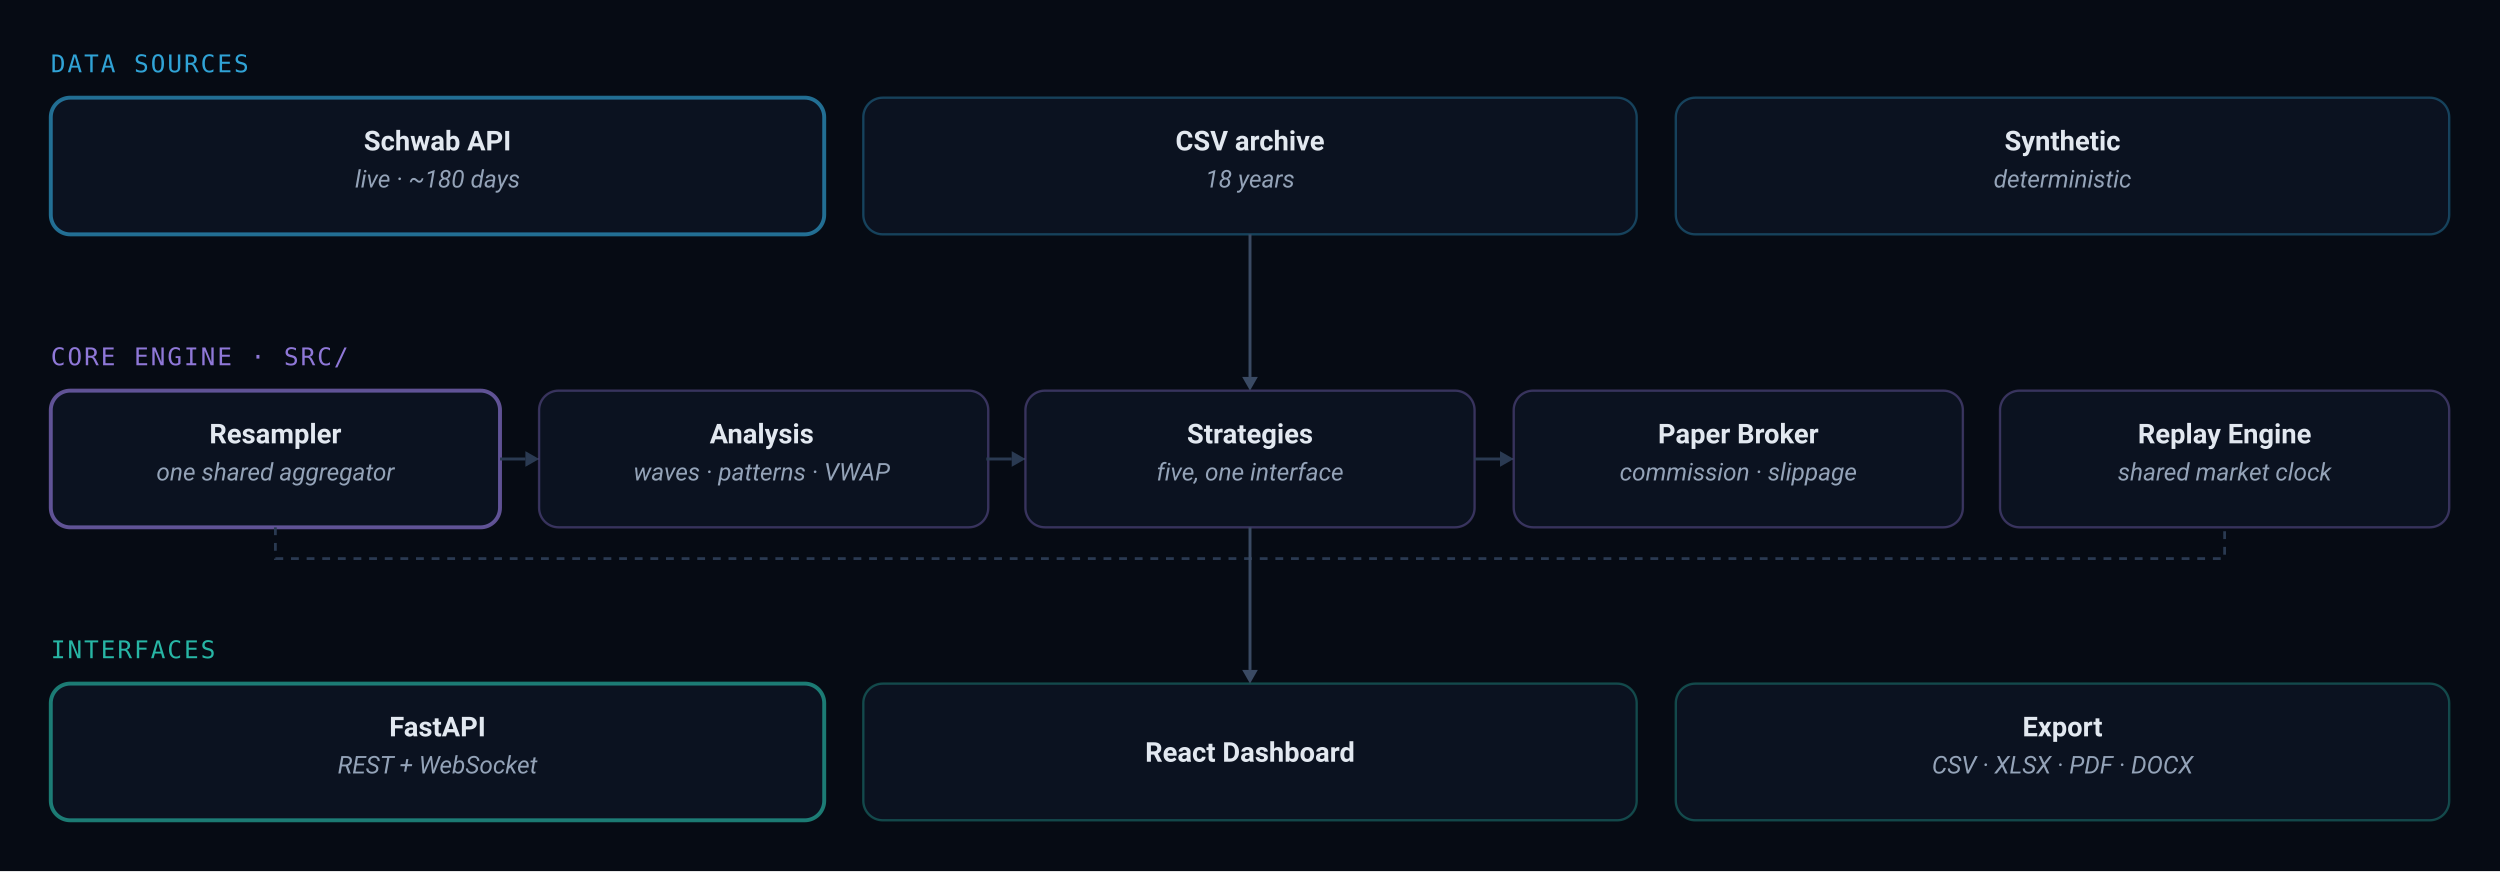
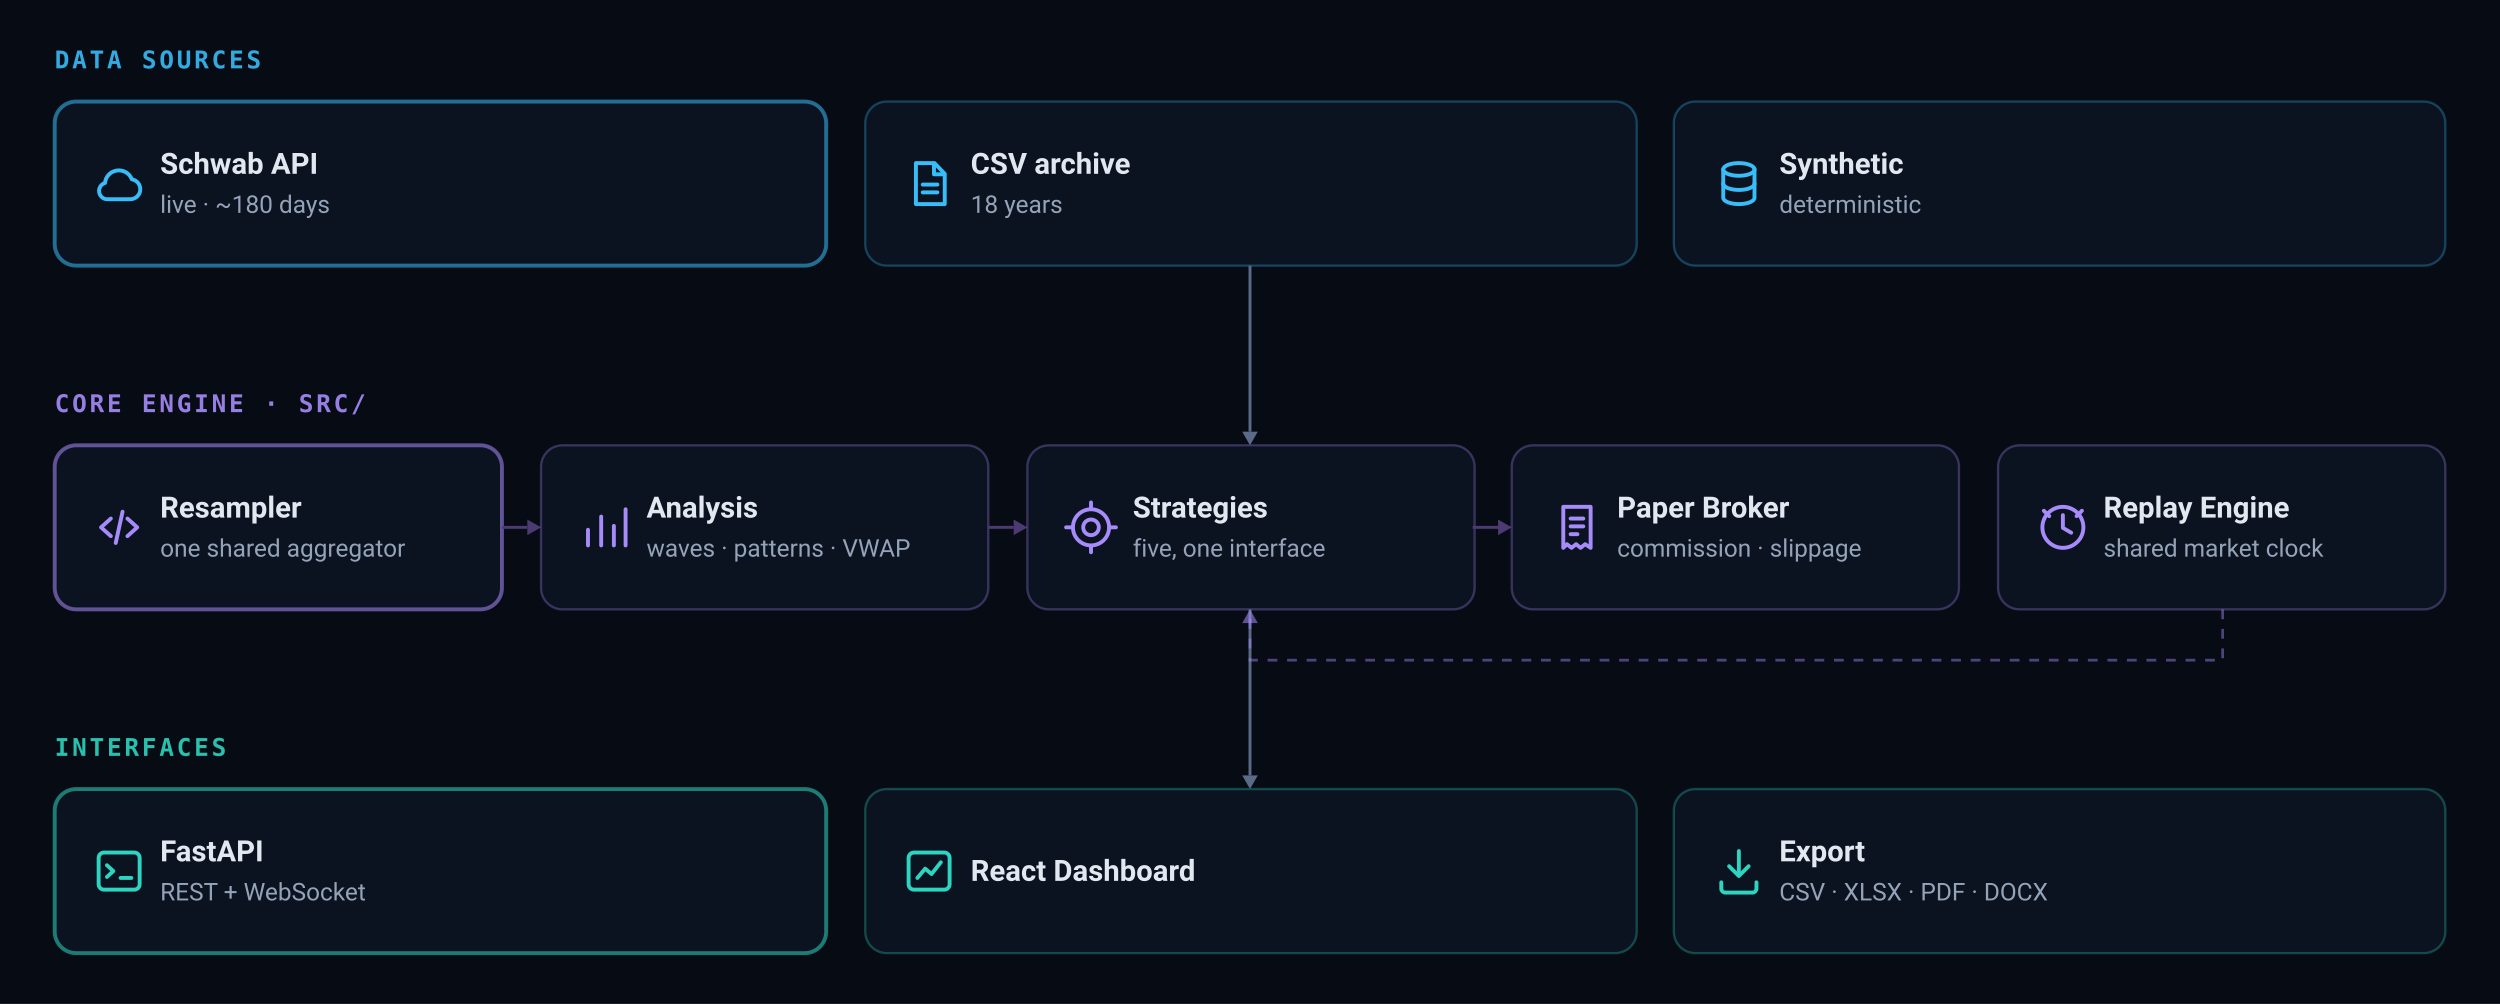
- <svg xmlns="http://www.w3.org/2000/svg" viewBox="0 0 1280 446" width="1280" height="446" role="img" aria-label="Data sources feed one core engine, which the interfaces read; the engine imports nothing from them">
+ <svg xmlns="http://www.w3.org/2000/svg" viewBox="0 0 1280 514" width="1280" height="514" role="img" aria-label="Three data sources feed one core engine, which the interfaces read; the replay engine feeds back to the resampler and the engine imports nothing from either side">
  <rect width="100%" height="100%" fill="#060b14" />
-   <text x="26" y="37" font-family="ui-monospace,SFMono-Regular,Menlo,Consolas,monospace" font-size="12.5" letter-spacing="1" fill="#38bdf8" fill-opacity=".85">DATA SOURCES</text>
-   <rect x="26" y="50" width="396" height="70" rx="10" fill="#0b1220" stroke="#38bdf8" stroke-opacity="0.55" stroke-width="2">
-     <animate attributeName="stroke-opacity" values="0.55;1;0.55;0.55" keyTimes="0;0.06;0.30;1" begin="0.00s" dur="3.30s" repeatCount="indefinite" />
+   <text x="28" y="35" font-family="ui-monospace,SFMono-Regular,Menlo,Consolas,monospace" font-size="12.5" font-weight="700" letter-spacing="1.4" fill="#38bdf8" fill-opacity=".9">DATA SOURCES</text>
+   <rect x="28" y="52" width="395" height="84" rx="11" fill="#0b1220" stroke="#38bdf8" stroke-opacity="0.55" stroke-width="2">
+     <animate attributeName="stroke-opacity" values="0.55;0.95;0.55;0.55" keyTimes="0;0.06;0.30;1" begin="0.00s" dur="3.45s" repeatCount="indefinite" />
  </rect>
-   <text x="224" y="77" text-anchor="middle" font-family="ui-sans-serif,-apple-system,BlinkMacSystemFont,'Segoe UI',Roboto,Helvetica,Arial,sans-serif" font-size="14" font-weight="700" fill="#e2e8f0">Schwab API</text>
-   <text x="224" y="96" text-anchor="middle" font-family="ui-sans-serif,-apple-system,BlinkMacSystemFont,'Segoe UI',Roboto,Helvetica,Arial,sans-serif" font-size="12.5" font-style="italic" fill="#94a3b8">live · ~180 days</text>
-   <rect x="442" y="50" width="396" height="70" rx="10" fill="#0b1220" stroke="#38bdf8" stroke-opacity="0.30" stroke-width="1.2">
-     <animate attributeName="stroke-opacity" values="0.30;1;0.30;0.30" keyTimes="0;0.06;0.30;1" begin="0.00s" dur="3.30s" repeatCount="indefinite" />
+   <g transform="translate(46.0 79.0) scale(1.250)" fill="none" stroke="#38bdf8" stroke-width="1.6" stroke-linecap="round" stroke-linejoin="round">
+     <path d="M7.4 18.4h9.2a4.1 4.1 0 0 0 .6-8.15 5.7 5.7 0 0 0-11 1.5 3.4 3.4 0 0 0 1.2 6.65z" />
+   </g>
+   <text x="82" y="89" font-family="ui-sans-serif,-apple-system,BlinkMacSystemFont,'Segoe UI',Roboto,Helvetica,Arial,sans-serif" font-size="15" font-weight="700" fill="#e2e8f0">Schwab API</text>
+   <text x="82" y="109" font-family="ui-sans-serif,-apple-system,BlinkMacSystemFont,'Segoe UI',Roboto,Helvetica,Arial,sans-serif" font-size="12.5" fill="#94a3b8">live · ~180 days</text>
+   <rect x="443" y="52" width="395" height="84" rx="11" fill="#0b1220" stroke="#38bdf8" stroke-opacity="0.30" stroke-width="1.2">
+     <animate attributeName="stroke-opacity" values="0.30;0.95;0.30;0.30" keyTimes="0;0.06;0.30;1" begin="0.00s" dur="3.45s" repeatCount="indefinite" />
  </rect>
-   <text x="640" y="77" text-anchor="middle" font-family="ui-sans-serif,-apple-system,BlinkMacSystemFont,'Segoe UI',Roboto,Helvetica,Arial,sans-serif" font-size="14" font-weight="700" fill="#e2e8f0">CSV archive</text>
-   <text x="640" y="96" text-anchor="middle" font-family="ui-sans-serif,-apple-system,BlinkMacSystemFont,'Segoe UI',Roboto,Helvetica,Arial,sans-serif" font-size="12.5" font-style="italic" fill="#94a3b8">18 years</text>
-   <rect x="858" y="50" width="396" height="70" rx="10" fill="#0b1220" stroke="#38bdf8" stroke-opacity="0.30" stroke-width="1.2">
-     <animate attributeName="stroke-opacity" values="0.30;1;0.30;0.30" keyTimes="0;0.06;0.30;1" begin="0.00s" dur="3.30s" repeatCount="indefinite" />
+   <g transform="translate(460.7 79.0) scale(1.250)" fill="none" stroke="#38bdf8" stroke-width="1.6" stroke-linecap="round" stroke-linejoin="round">
+     <path d="M6.6 3.6h7.6L18.4 8v12.4H6.6z" />
+     <path d="M14 3.8V8.2h4.2" />
+     <path d="M9.4 12.4h6M9.4 15.6h6" />
+   </g>
+   <text x="497" y="89" font-family="ui-sans-serif,-apple-system,BlinkMacSystemFont,'Segoe UI',Roboto,Helvetica,Arial,sans-serif" font-size="15" font-weight="700" fill="#e2e8f0">CSV archive</text>
+   <text x="497" y="109" font-family="ui-sans-serif,-apple-system,BlinkMacSystemFont,'Segoe UI',Roboto,Helvetica,Arial,sans-serif" font-size="12.5" fill="#94a3b8">18 years</text>
+   <rect x="857" y="52" width="395" height="84" rx="11" fill="#0b1220" stroke="#38bdf8" stroke-opacity="0.30" stroke-width="1.2">
+     <animate attributeName="stroke-opacity" values="0.30;0.95;0.30;0.30" keyTimes="0;0.06;0.30;1" begin="0.00s" dur="3.45s" repeatCount="indefinite" />
  </rect>
-   <text x="1056" y="77" text-anchor="middle" font-family="ui-sans-serif,-apple-system,BlinkMacSystemFont,'Segoe UI',Roboto,Helvetica,Arial,sans-serif" font-size="14" font-weight="700" fill="#e2e8f0">Synthetic</text>
-   <text x="1056" y="96" text-anchor="middle" font-family="ui-sans-serif,-apple-system,BlinkMacSystemFont,'Segoe UI',Roboto,Helvetica,Arial,sans-serif" font-size="12.5" font-style="italic" fill="#94a3b8">deterministic</text>
-   <text x="26" y="187" font-family="ui-monospace,SFMono-Regular,Menlo,Consolas,monospace" font-size="12.5" letter-spacing="1" fill="#a78bfa" fill-opacity=".85">CORE ENGINE · SRC/</text>
-   <rect x="26" y="200" width="230" height="70" rx="10" fill="#0b1220" stroke="#a78bfa" stroke-opacity="0.55" stroke-width="2">
-     <animate attributeName="stroke-opacity" values="0.55;1;0.55;0.55" keyTimes="0;0.06;0.30;1" begin="1.10s" dur="3.30s" repeatCount="indefinite" />
+   <g transform="translate(875.3 79.0) scale(1.250)" fill="none" stroke="#38bdf8" stroke-width="1.6" stroke-linecap="round" stroke-linejoin="round">
+     <ellipse cx="12" cy="6.2" rx="6.4" ry="2.6" />
+     <path d="M5.6 6.2v11.6c0 1.44 2.87 2.6 6.4 2.6s6.4-1.16 6.4-2.6V6.2" />
+     <path d="M5.6 12c0 1.44 2.87 2.6 6.4 2.6s6.4-1.16 6.4-2.6" />
+   </g>
+   <text x="911" y="89" font-family="ui-sans-serif,-apple-system,BlinkMacSystemFont,'Segoe UI',Roboto,Helvetica,Arial,sans-serif" font-size="15" font-weight="700" fill="#e2e8f0">Synthetic</text>
+   <text x="911" y="109" font-family="ui-sans-serif,-apple-system,BlinkMacSystemFont,'Segoe UI',Roboto,Helvetica,Arial,sans-serif" font-size="12.5" fill="#94a3b8">deterministic</text>
+   <text x="28" y="211" font-family="ui-monospace,SFMono-Regular,Menlo,Consolas,monospace" font-size="12.5" font-weight="700" letter-spacing="1.4" fill="#a78bfa" fill-opacity=".9">CORE ENGINE · SRC/</text>
+   <rect x="28" y="228" width="229" height="84" rx="11" fill="#0b1220" stroke="#a78bfa" stroke-opacity="0.55" stroke-width="2">
+     <animate attributeName="stroke-opacity" values="0.55;0.95;0.55;0.55" keyTimes="0;0.06;0.30;1" begin="1.15s" dur="3.45s" repeatCount="indefinite" />
  </rect>
-   <text x="141" y="227" text-anchor="middle" font-family="ui-sans-serif,-apple-system,BlinkMacSystemFont,'Segoe UI',Roboto,Helvetica,Arial,sans-serif" font-size="14" font-weight="700" fill="#e2e8f0">Resampler</text>
-   <text x="141" y="246" text-anchor="middle" font-family="ui-sans-serif,-apple-system,BlinkMacSystemFont,'Segoe UI',Roboto,Helvetica,Arial,sans-serif" font-size="12.5" font-style="italic" fill="#94a3b8">one shared aggregator</text>
-   <path d="M 256 235 H 269" stroke="#2a3a52" stroke-width="1.5" fill="none" />
-   <path d="M 269 231 L 276 235 L 269 239 Z" fill="#2a3a52" />
-   <rect x="276" y="200" width="230" height="70" rx="10" fill="#0b1220" stroke="#a78bfa" stroke-opacity="0.30" stroke-width="1.2">
-     <animate attributeName="stroke-opacity" values="0.30;1;0.30;0.30" keyTimes="0;0.06;0.30;1" begin="1.10s" dur="3.30s" repeatCount="indefinite" />
+   <g transform="translate(46.0 255.0) scale(1.250)" fill="none" stroke="#a78bfa" stroke-width="1.6" stroke-linecap="round" stroke-linejoin="round">
+     <path d="M8.6 8.4 4.6 12l4 3.6" />
+     <path d="M15.4 8.4 19.4 12l-4 3.6" />
+     <path d="M13.4 5.6 10.6 18.4" />
+   </g>
+   <text x="82" y="265" font-family="ui-sans-serif,-apple-system,BlinkMacSystemFont,'Segoe UI',Roboto,Helvetica,Arial,sans-serif" font-size="15" font-weight="700" fill="#e2e8f0">Resampler</text>
+   <text x="82" y="285" font-family="ui-sans-serif,-apple-system,BlinkMacSystemFont,'Segoe UI',Roboto,Helvetica,Arial,sans-serif" font-size="12.5" fill="#94a3b8">one shared aggregator</text>
+   <path d="M 257 270 H 270" stroke="#4c3a72" stroke-width="1.5" fill="none" />
+   <path d="M 270 266 L 277 270 L 270 274 Z" fill="#4c3a72" />
+   <rect x="277" y="228" width="229" height="84" rx="11" fill="#0b1220" stroke="#a78bfa" stroke-opacity="0.30" stroke-width="1.2">
+     <animate attributeName="stroke-opacity" values="0.30;0.95;0.30;0.30" keyTimes="0;0.06;0.30;1" begin="1.15s" dur="3.45s" repeatCount="indefinite" />
  </rect>
-   <text x="390" y="227" text-anchor="middle" font-family="ui-sans-serif,-apple-system,BlinkMacSystemFont,'Segoe UI',Roboto,Helvetica,Arial,sans-serif" font-size="14" font-weight="700" fill="#e2e8f0">Analysis</text>
-   <text x="390" y="246" text-anchor="middle" font-family="ui-sans-serif,-apple-system,BlinkMacSystemFont,'Segoe UI',Roboto,Helvetica,Arial,sans-serif" font-size="12.5" font-style="italic" fill="#94a3b8">waves · patterns · VWAP</text>
-   <path d="M 505 235 H 518" stroke="#2a3a52" stroke-width="1.5" fill="none" />
-   <path d="M 518 231 L 525 235 L 518 239 Z" fill="#2a3a52" />
-   <rect x="525" y="200" width="230" height="70" rx="10" fill="#0b1220" stroke="#a78bfa" stroke-opacity="0.30" stroke-width="1.2">
-     <animate attributeName="stroke-opacity" values="0.30;1;0.30;0.30" keyTimes="0;0.06;0.30;1" begin="1.10s" dur="3.30s" repeatCount="indefinite" />
+   <g transform="translate(294.8 255.0) scale(1.250)" fill="none" stroke="#a78bfa" stroke-width="1.6" stroke-linecap="round" stroke-linejoin="round">
+     <path d="M5 19.4V13M10.4 19.4V7.6M15.6 19.4v-8M20.4 19.4V4.6" />
+   </g>
+   <text x="331" y="265" font-family="ui-sans-serif,-apple-system,BlinkMacSystemFont,'Segoe UI',Roboto,Helvetica,Arial,sans-serif" font-size="15" font-weight="700" fill="#e2e8f0">Analysis</text>
+   <text x="331" y="285" font-family="ui-sans-serif,-apple-system,BlinkMacSystemFont,'Segoe UI',Roboto,Helvetica,Arial,sans-serif" font-size="12.5" fill="#94a3b8">waves · patterns · VWAP</text>
+   <path d="M 506 270 H 519" stroke="#4c3a72" stroke-width="1.5" fill="none" />
+   <path d="M 519 266 L 526 270 L 519 274 Z" fill="#4c3a72" />
+   <rect x="526" y="228" width="229" height="84" rx="11" fill="#0b1220" stroke="#a78bfa" stroke-opacity="0.30" stroke-width="1.2">
+     <animate attributeName="stroke-opacity" values="0.30;0.95;0.30;0.30" keyTimes="0;0.06;0.30;1" begin="1.15s" dur="3.45s" repeatCount="indefinite" />
  </rect>
-   <text x="640" y="227" text-anchor="middle" font-family="ui-sans-serif,-apple-system,BlinkMacSystemFont,'Segoe UI',Roboto,Helvetica,Arial,sans-serif" font-size="14" font-weight="700" fill="#e2e8f0">Strategies</text>
-   <text x="640" y="246" text-anchor="middle" font-family="ui-sans-serif,-apple-system,BlinkMacSystemFont,'Segoe UI',Roboto,Helvetica,Arial,sans-serif" font-size="12.5" font-style="italic" fill="#94a3b8">five, one interface</text>
-   <path d="M 755 235 H 768" stroke="#2a3a52" stroke-width="1.5" fill="none" />
-   <path d="M 768 231 L 775 235 L 768 239 Z" fill="#2a3a52" />
-   <rect x="775" y="200" width="230" height="70" rx="10" fill="#0b1220" stroke="#a78bfa" stroke-opacity="0.30" stroke-width="1.2">
-     <animate attributeName="stroke-opacity" values="0.30;1;0.30;0.30" keyTimes="0;0.06;0.30;1" begin="1.10s" dur="3.30s" repeatCount="indefinite" />
+   <g transform="translate(543.6 255.0) scale(1.250)" fill="none" stroke="#a78bfa" stroke-width="1.6" stroke-linecap="round" stroke-linejoin="round">
+     <circle cx="12" cy="12" r="7.4" />
+     <circle cx="12" cy="12" r="3.2" />
+     <path d="M12 1.8v2.6M12 19.6v2.6M1.8 12h2.6M19.6 12h2.6" />
+   </g>
+   <text x="580" y="265" font-family="ui-sans-serif,-apple-system,BlinkMacSystemFont,'Segoe UI',Roboto,Helvetica,Arial,sans-serif" font-size="15" font-weight="700" fill="#e2e8f0">Strategies</text>
+   <text x="580" y="285" font-family="ui-sans-serif,-apple-system,BlinkMacSystemFont,'Segoe UI',Roboto,Helvetica,Arial,sans-serif" font-size="12.5" fill="#94a3b8">five, one interface</text>
+   <path d="M 754 270 H 767" stroke="#4c3a72" stroke-width="1.5" fill="none" />
+   <path d="M 767 266 L 774 270 L 767 274 Z" fill="#4c3a72" />
+   <rect x="774" y="228" width="229" height="84" rx="11" fill="#0b1220" stroke="#a78bfa" stroke-opacity="0.30" stroke-width="1.2">
+     <animate attributeName="stroke-opacity" values="0.30;0.95;0.30;0.30" keyTimes="0;0.06;0.30;1" begin="1.15s" dur="3.45s" repeatCount="indefinite" />
  </rect>
-   <text x="890" y="227" text-anchor="middle" font-family="ui-sans-serif,-apple-system,BlinkMacSystemFont,'Segoe UI',Roboto,Helvetica,Arial,sans-serif" font-size="14" font-weight="700" fill="#e2e8f0">Paper Broker</text>
-   <text x="890" y="246" text-anchor="middle" font-family="ui-sans-serif,-apple-system,BlinkMacSystemFont,'Segoe UI',Roboto,Helvetica,Arial,sans-serif" font-size="12.5" font-style="italic" fill="#94a3b8">commission · slippage</text>
-   <rect x="1024" y="200" width="230" height="70" rx="10" fill="#0b1220" stroke="#a78bfa" stroke-opacity="0.30" stroke-width="1.2">
-     <animate attributeName="stroke-opacity" values="0.30;1;0.30;0.30" keyTimes="0;0.06;0.30;1" begin="1.10s" dur="3.30s" repeatCount="indefinite" />
+   <g transform="translate(792.4 255.0) scale(1.250)" fill="none" stroke="#a78bfa" stroke-width="1.6" stroke-linecap="round" stroke-linejoin="round">
+     <path d="M6.4 3.6h11.2v16.8l-2.24-1.5-1.86 1.5-1.86-1.5-1.86 1.5-1.86-1.5-1.52 1.5z" />
+     <path d="M9.4 8.4h5.2M9.4 11.6h5.2M9.4 14.8h2.8" />
+   </g>
+   <text x="828" y="265" font-family="ui-sans-serif,-apple-system,BlinkMacSystemFont,'Segoe UI',Roboto,Helvetica,Arial,sans-serif" font-size="15" font-weight="700" fill="#e2e8f0">Paper Broker</text>
+   <text x="828" y="285" font-family="ui-sans-serif,-apple-system,BlinkMacSystemFont,'Segoe UI',Roboto,Helvetica,Arial,sans-serif" font-size="12.5" fill="#94a3b8">commission · slippage</text>
+   <rect x="1023" y="228" width="229" height="84" rx="11" fill="#0b1220" stroke="#a78bfa" stroke-opacity="0.30" stroke-width="1.2">
+     <animate attributeName="stroke-opacity" values="0.30;0.95;0.30;0.30" keyTimes="0;0.06;0.30;1" begin="1.15s" dur="3.45s" repeatCount="indefinite" />
  </rect>
-   <text x="1139" y="227" text-anchor="middle" font-family="ui-sans-serif,-apple-system,BlinkMacSystemFont,'Segoe UI',Roboto,Helvetica,Arial,sans-serif" font-size="14" font-weight="700" fill="#e2e8f0">Replay Engine</text>
-   <text x="1139" y="246" text-anchor="middle" font-family="ui-sans-serif,-apple-system,BlinkMacSystemFont,'Segoe UI',Roboto,Helvetica,Arial,sans-serif" font-size="12.5" font-style="italic" fill="#94a3b8">shared market clock</text>
-   <path d="M 141 270 V 286 H 1139 V 270" fill="none" stroke="#2a3a52" stroke-width="1.4" stroke-dasharray="4 4" />
-   <text x="26" y="337" font-family="ui-monospace,SFMono-Regular,Menlo,Consolas,monospace" font-size="12.5" letter-spacing="1" fill="#2dd4bf" fill-opacity=".85">INTERFACES</text>
-   <rect x="26" y="350" width="396" height="70" rx="10" fill="#0b1220" stroke="#2dd4bf" stroke-opacity="0.55" stroke-width="2">
-     <animate attributeName="stroke-opacity" values="0.55;1;0.55;0.55" keyTimes="0;0.06;0.30;1" begin="2.20s" dur="3.30s" repeatCount="indefinite" />
+   <g transform="translate(1041.2 255.0) scale(1.250)" fill="none" stroke="#a78bfa" stroke-width="1.6" stroke-linecap="round" stroke-linejoin="round">
+     <circle cx="12" cy="12" r="8.4" />
+     <path d="M12 7v5.2l3.4 2" />
+     <path d="M4.2 5.2 6.4 7.4M19.8 5.2l-2.2 2.2" />
+   </g>
+   <text x="1077" y="265" font-family="ui-sans-serif,-apple-system,BlinkMacSystemFont,'Segoe UI',Roboto,Helvetica,Arial,sans-serif" font-size="15" font-weight="700" fill="#e2e8f0">Replay Engine</text>
+   <text x="1077" y="285" font-family="ui-sans-serif,-apple-system,BlinkMacSystemFont,'Segoe UI',Roboto,Helvetica,Arial,sans-serif" font-size="12.5" fill="#94a3b8">shared market clock</text>
+   <text x="28" y="387" font-family="ui-monospace,SFMono-Regular,Menlo,Consolas,monospace" font-size="12.5" font-weight="700" letter-spacing="1.4" fill="#2dd4bf" fill-opacity=".9">INTERFACES</text>
+   <rect x="28" y="404" width="395" height="84" rx="11" fill="#0b1220" stroke="#2dd4bf" stroke-opacity="0.55" stroke-width="2">
+     <animate attributeName="stroke-opacity" values="0.55;0.95;0.55;0.55" keyTimes="0;0.06;0.30;1" begin="2.30s" dur="3.45s" repeatCount="indefinite" />
  </rect>
-   <text x="224" y="377" text-anchor="middle" font-family="ui-sans-serif,-apple-system,BlinkMacSystemFont,'Segoe UI',Roboto,Helvetica,Arial,sans-serif" font-size="14" font-weight="700" fill="#e2e8f0">FastAPI</text>
-   <text x="224" y="396" text-anchor="middle" font-family="ui-sans-serif,-apple-system,BlinkMacSystemFont,'Segoe UI',Roboto,Helvetica,Arial,sans-serif" font-size="12.5" font-style="italic" fill="#94a3b8">REST + WebSocket</text>
-   <rect x="442" y="350" width="396" height="70" rx="10" fill="#0b1220" stroke="#2dd4bf" stroke-opacity="0.30" stroke-width="1.2">
-     <animate attributeName="stroke-opacity" values="0.30;1;0.30;0.30" keyTimes="0;0.06;0.30;1" begin="2.20s" dur="3.30s" repeatCount="indefinite" />
+   <g transform="translate(46.0 431.0) scale(1.250)" fill="none" stroke="#2dd4bf" stroke-width="1.6" stroke-linecap="round" stroke-linejoin="round">
+     <rect x="3.6" y="4.4" width="16.8" height="15.2" rx="2.2" />
+     <path d="M7 9.6l2.6 2.4L7 14.4" />
+     <path d="M12.6 14.8h4.4" />
+   </g>
+   <text x="82" y="441" font-family="ui-sans-serif,-apple-system,BlinkMacSystemFont,'Segoe UI',Roboto,Helvetica,Arial,sans-serif" font-size="15" font-weight="700" fill="#e2e8f0">FastAPI</text>
+   <text x="82" y="461" font-family="ui-sans-serif,-apple-system,BlinkMacSystemFont,'Segoe UI',Roboto,Helvetica,Arial,sans-serif" font-size="12.5" fill="#94a3b8">REST + WebSocket</text>
+   <rect x="443" y="404" width="395" height="84" rx="11" fill="#0b1220" stroke="#2dd4bf" stroke-opacity="0.30" stroke-width="1.2">
+     <animate attributeName="stroke-opacity" values="0.30;0.95;0.30;0.30" keyTimes="0;0.06;0.30;1" begin="2.30s" dur="3.45s" repeatCount="indefinite" />
  </rect>
-   <text x="640" y="390" text-anchor="middle" font-family="ui-sans-serif,-apple-system,BlinkMacSystemFont,'Segoe UI',Roboto,Helvetica,Arial,sans-serif" font-size="14" font-weight="700" fill="#e2e8f0">React Dashboard</text>
-   <rect x="858" y="350" width="396" height="70" rx="10" fill="#0b1220" stroke="#2dd4bf" stroke-opacity="0.30" stroke-width="1.2">
-     <animate attributeName="stroke-opacity" values="0.30;1;0.30;0.30" keyTimes="0;0.06;0.30;1" begin="2.20s" dur="3.30s" repeatCount="indefinite" />
+   <g transform="translate(460.7 431.0) scale(1.250)" fill="none" stroke="#2dd4bf" stroke-width="1.6" stroke-linecap="round" stroke-linejoin="round">
+     <rect x="3.6" y="4.4" width="16.8" height="15.2" rx="2.2" />
+     <path d="M7.2 14.8 10.4 11l2.6 2.2 3.8-4.8" />
+   </g>
+   <text x="497" y="451" font-family="ui-sans-serif,-apple-system,BlinkMacSystemFont,'Segoe UI',Roboto,Helvetica,Arial,sans-serif" font-size="15" font-weight="700" fill="#e2e8f0">React Dashboard</text>
+   <rect x="857" y="404" width="395" height="84" rx="11" fill="#0b1220" stroke="#2dd4bf" stroke-opacity="0.30" stroke-width="1.2">
+     <animate attributeName="stroke-opacity" values="0.30;0.95;0.30;0.30" keyTimes="0;0.06;0.30;1" begin="2.30s" dur="3.45s" repeatCount="indefinite" />
  </rect>
-   <text x="1056" y="377" text-anchor="middle" font-family="ui-sans-serif,-apple-system,BlinkMacSystemFont,'Segoe UI',Roboto,Helvetica,Arial,sans-serif" font-size="14" font-weight="700" fill="#e2e8f0">Export</text>
-   <text x="1056" y="396" text-anchor="middle" font-family="ui-sans-serif,-apple-system,BlinkMacSystemFont,'Segoe UI',Roboto,Helvetica,Arial,sans-serif" font-size="12.5" font-style="italic" fill="#94a3b8">CSV · XLSX · PDF · DOCX</text>
-   <path d="M 640 120 V 193" stroke="#3a4a63" stroke-width="1.5" fill="none" />
-   <path d="M 636 193 L 640 200 L 644 193 Z" fill="#3a4a63" />
-   <path d="M 640 270 V 343" stroke="#3a4a63" stroke-width="1.5" fill="none" />
-   <path d="M 636 343 L 640 350 L 644 343 Z" fill="#3a4a63" />
+   <g transform="translate(875.3 431.0) scale(1.250)" fill="none" stroke="#2dd4bf" stroke-width="1.6" stroke-linecap="round" stroke-linejoin="round">
+     <path d="M12 3.8v10" />
+     <path d="M8 10l4 4 4-4" />
+     <path d="M4.8 16.6v2.6a1.6 1.6 0 0 0 1.6 1.6h11.2a1.6 1.6 0 0 0 1.6-1.6v-2.6" />
+   </g>
+   <text x="911" y="441" font-family="ui-sans-serif,-apple-system,BlinkMacSystemFont,'Segoe UI',Roboto,Helvetica,Arial,sans-serif" font-size="15" font-weight="700" fill="#e2e8f0">Export</text>
+   <text x="911" y="461" font-family="ui-sans-serif,-apple-system,BlinkMacSystemFont,'Segoe UI',Roboto,Helvetica,Arial,sans-serif" font-size="12.5" fill="#94a3b8">CSV · XLSX · PDF · DOCX</text>
+   <path d="M 640 136 V 221" stroke="#5b6a86" stroke-width="1.5" fill="none" />
+   <path d="M 636 221 L 640 228 L 644 221 Z" fill="#5b6a86" />
+   <path d="M 640 312 V 397" stroke="#5b6a86" stroke-width="1.5" fill="none" />
+   <path d="M 636 397 L 640 404 L 644 397 Z" fill="#5b6a86" />
+   <path d="M 1138 312 V 338 H 640 V 312" fill="none" stroke="#a78bfa" stroke-opacity=".45" stroke-width="1.4" stroke-dasharray="5 5" />
+   <path d="M 636 319 L 640 312 L 644 319 Z" fill="#a78bfa" fill-opacity=".55" />
  <circle r="3.4" fill="#2dd4bf" opacity="0">
-     <animate attributeName="opacity" values="0;1;1;0" keyTimes="0;0.04;0.90;1" begin="0.00s" dur="3.30s" repeatCount="indefinite" />
-     <animate attributeName="cx" values="640;640;640;640" keyTimes="0.000;0.333;0.667;1.000" begin="0.00s" dur="3.30s" repeatCount="indefinite" />
-     <animate attributeName="cy" values="120;200;270;350" keyTimes="0.000;0.333;0.667;1.000" begin="0.00s" dur="3.30s" repeatCount="indefinite" />
+     <animate attributeName="opacity" values="0;1;1;0" keyTimes="0;0.04;0.90;1" begin="0.00s" dur="3.45s" repeatCount="indefinite" />
+     <animate attributeName="cx" values="640;640;640;640" keyTimes="0.000;0.333;0.667;1.000" begin="0.00s" dur="3.45s" repeatCount="indefinite" />
+     <animate attributeName="cy" values="136;228;312;404" keyTimes="0.000;0.333;0.667;1.000" begin="0.00s" dur="3.45s" repeatCount="indefinite" />
  </circle>
</svg>
